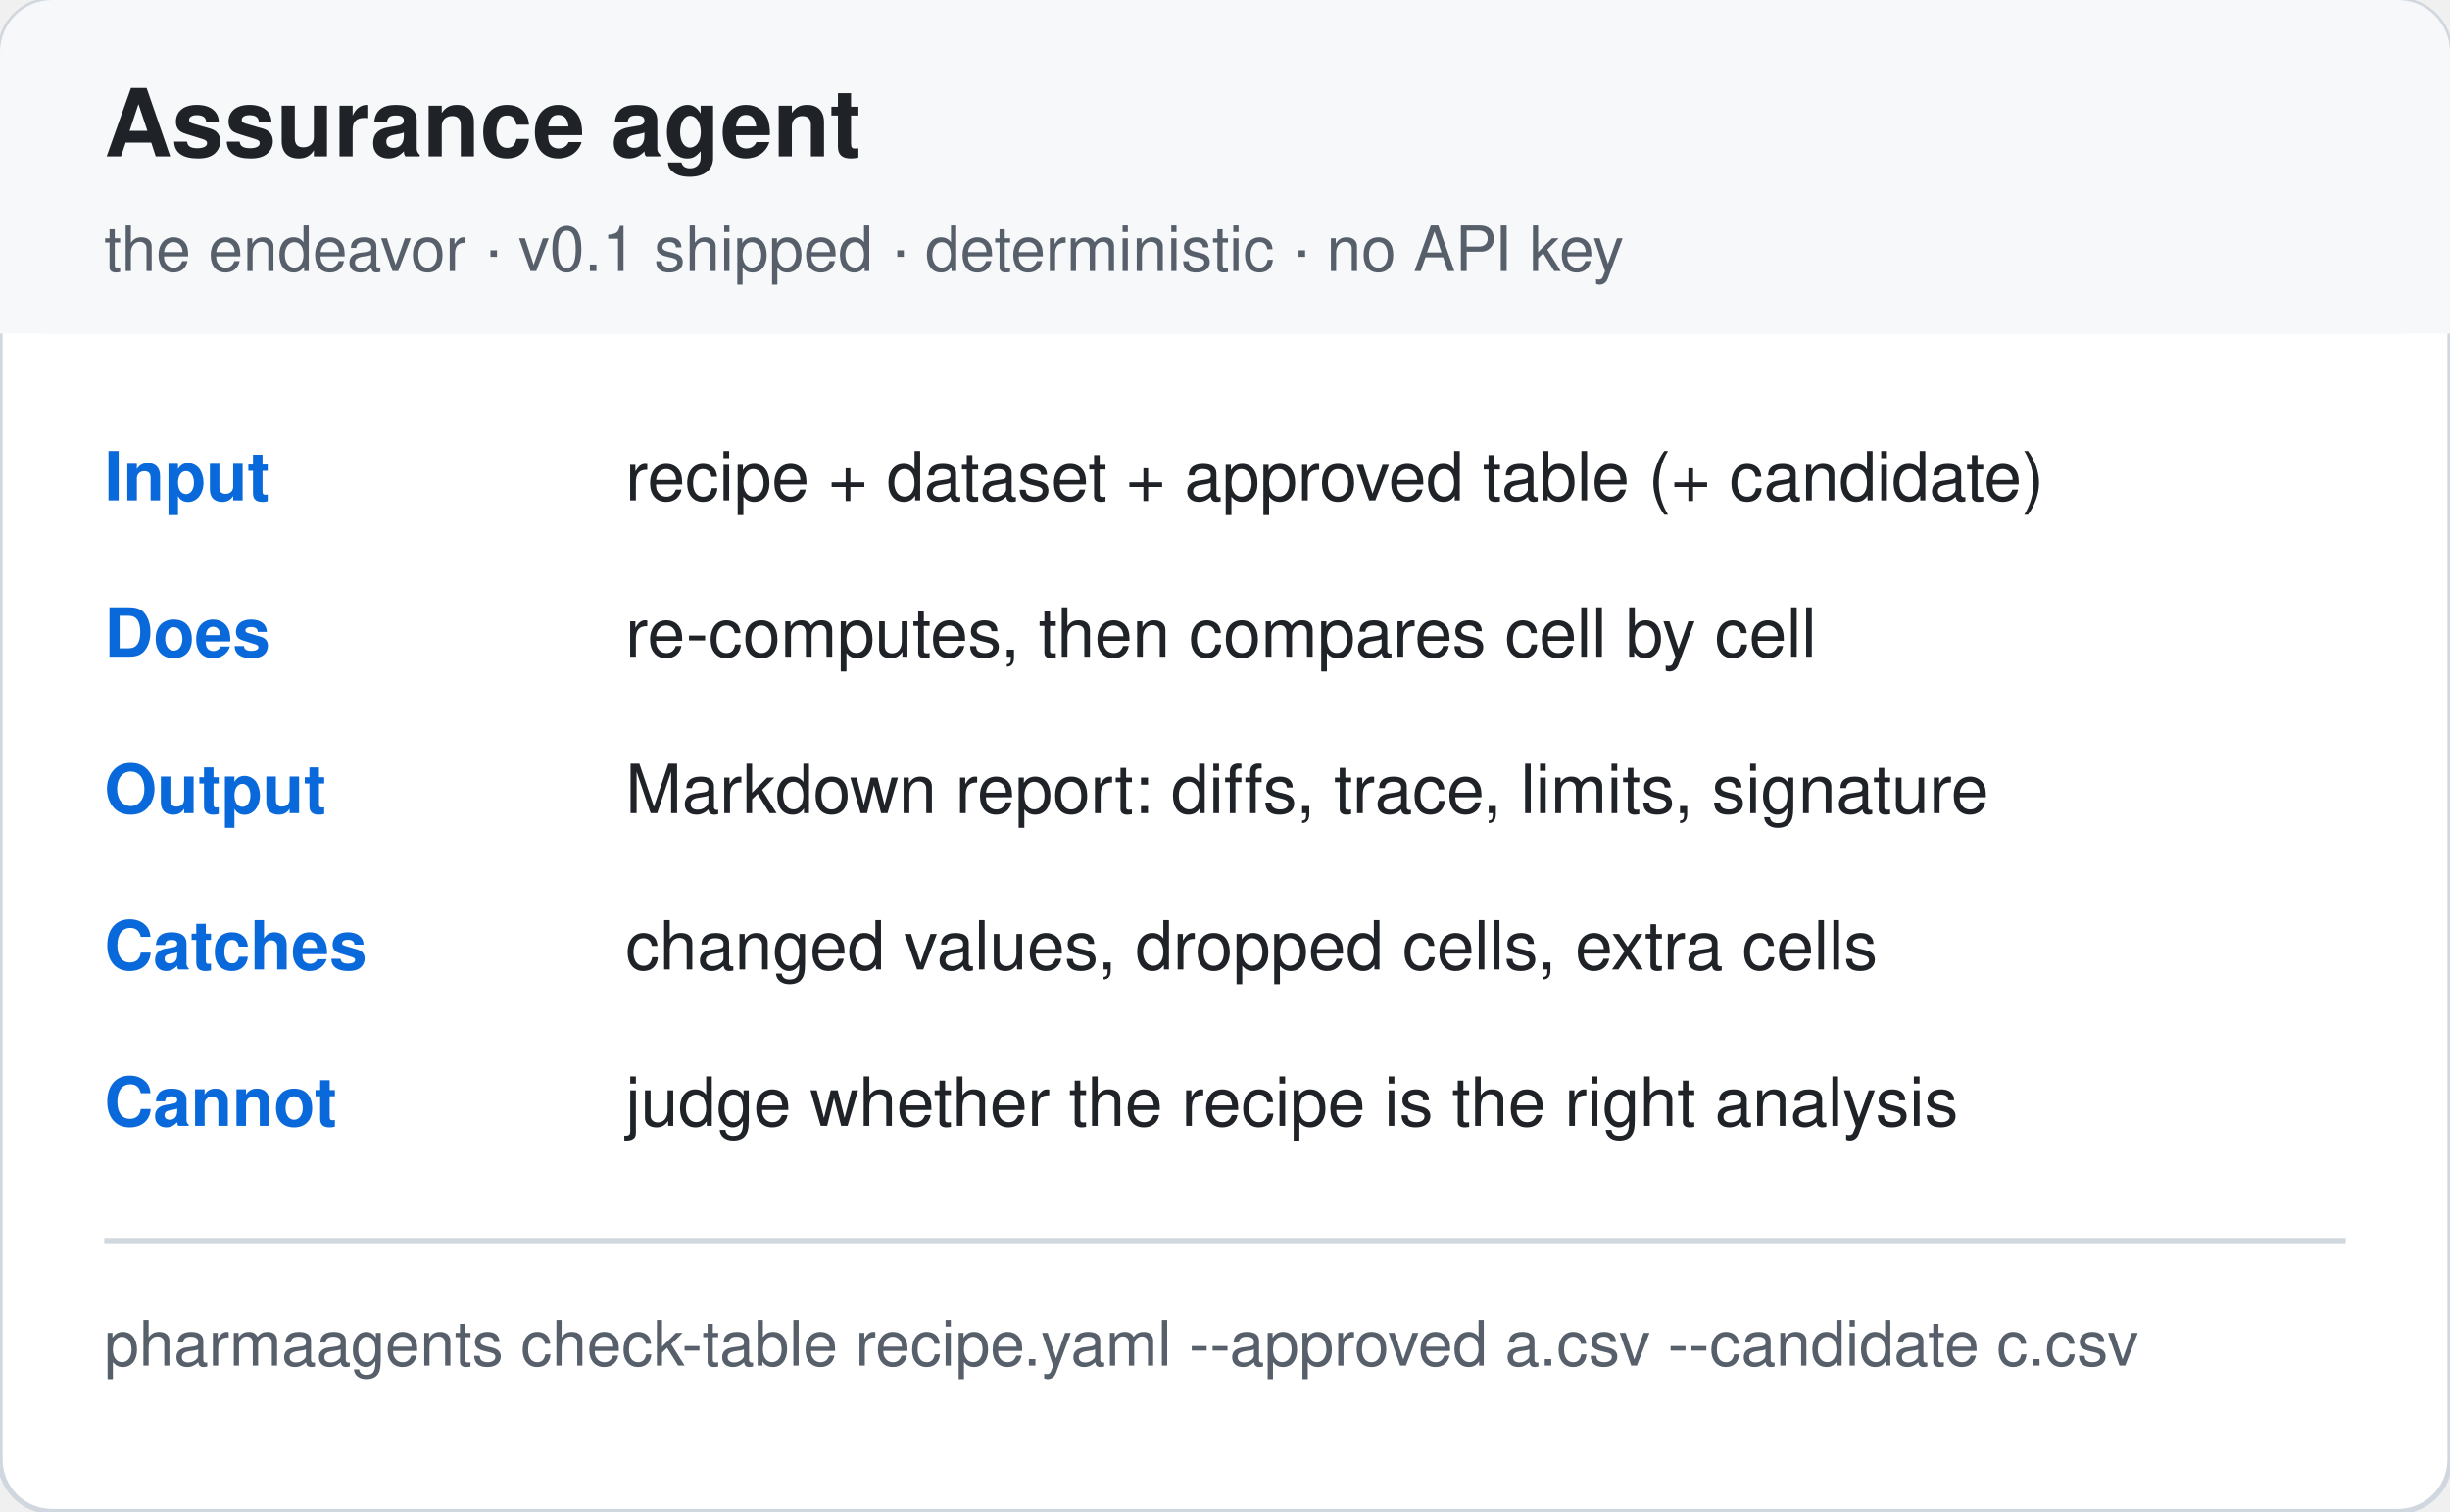
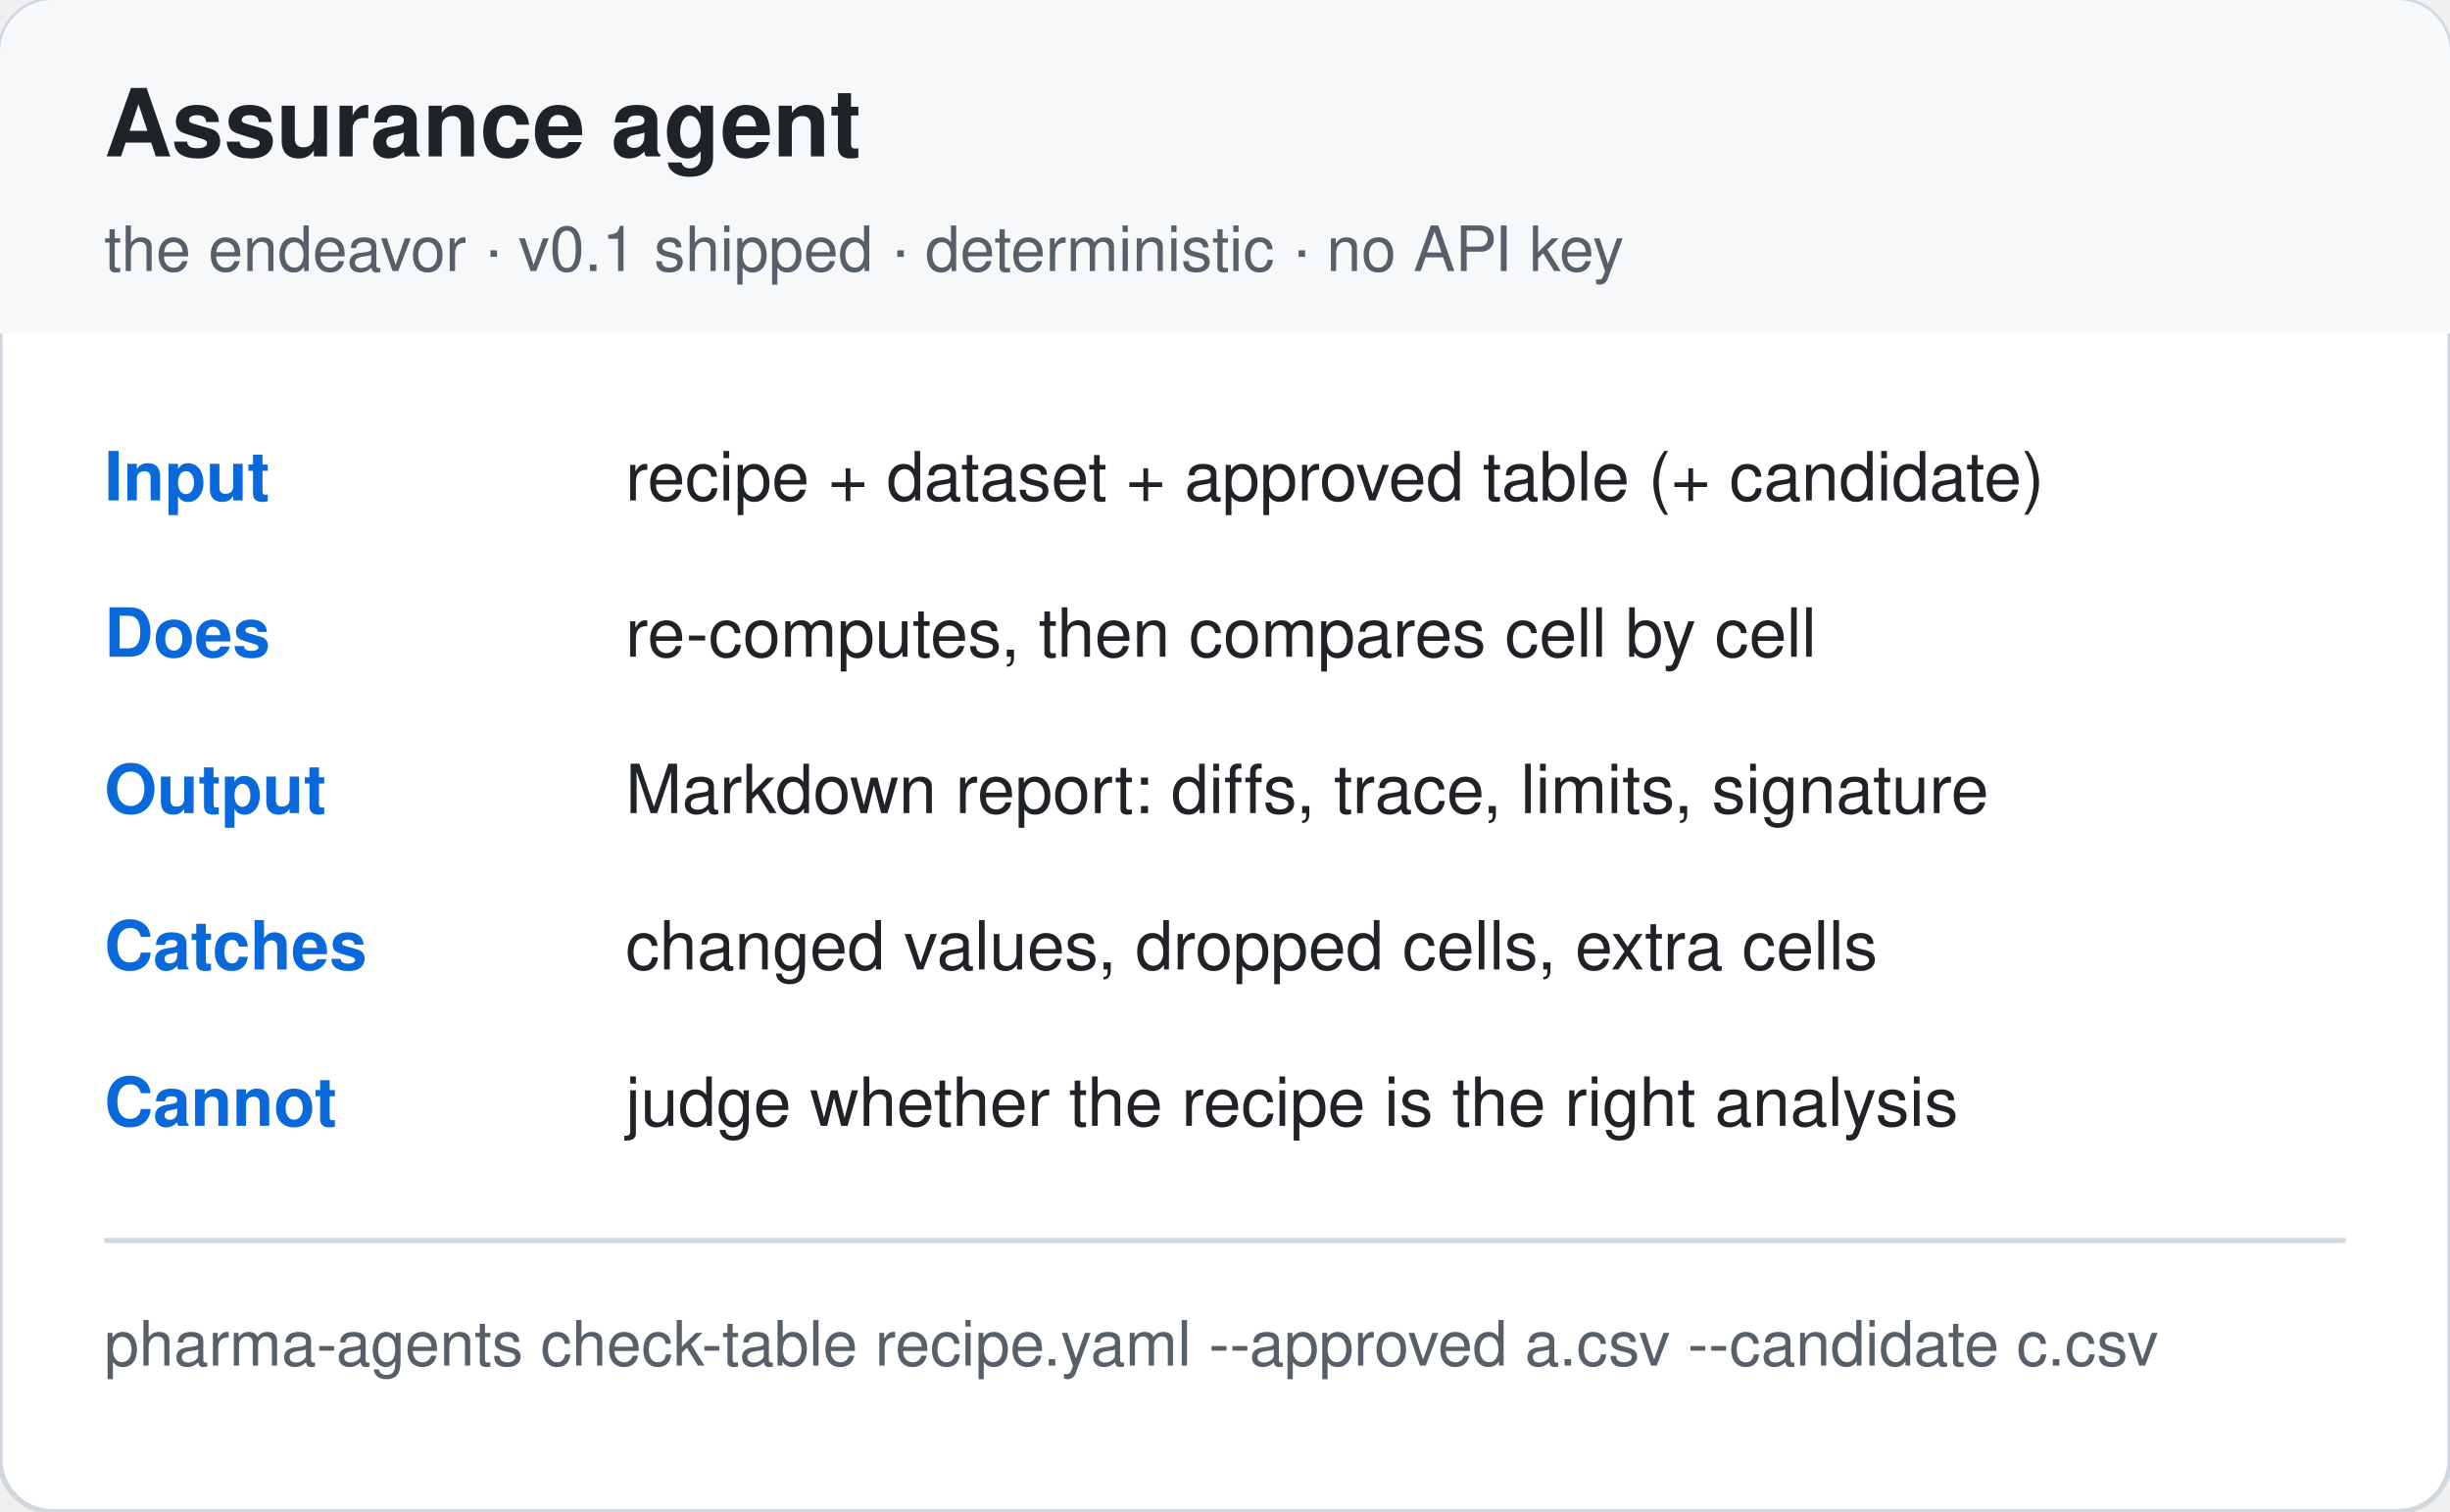
<svg xmlns="http://www.w3.org/2000/svg" width="470" height="290" viewBox="0 0 470 290" role="img" aria-labelledby="t">
  <rect width="470" height="290" rx="10" fill="#ffffff" stroke="#d0d7de" />
  <rect x="0" y="0" width="470" height="64" rx="10" fill="#f6f8fa" />
  <rect x="0" y="40" width="470" height="24" fill="#f6f8fa" />
  <text x="20" y="30" font-family="ui-sans-serif, -apple-system, 'Segoe UI', Helvetica, Arial, sans-serif" font-size="18" font-weight="700" fill="#1f2328" text-anchor="start">Assurance agent</text>
  <text x="20" y="52" font-family="ui-sans-serif, -apple-system, 'Segoe UI', Helvetica, Arial, sans-serif" font-size="12" font-weight="normal" fill="#57606a" text-anchor="start">the endeavor · v0.1 shipped · deterministic · no API key</text>
  <text x="20" y="96" font-family="ui-sans-serif, -apple-system, 'Segoe UI', Helvetica, Arial, sans-serif" font-size="13" font-weight="600" fill="#0969da" text-anchor="start">Input</text>
  <text x="120" y="96" font-family="ui-sans-serif, -apple-system, 'Segoe UI', Helvetica, Arial, sans-serif" font-size="13" font-weight="normal" fill="#1f2328" text-anchor="start">recipe + dataset + approved table (+ candidate)</text>
  <text x="20" y="126" font-family="ui-sans-serif, -apple-system, 'Segoe UI', Helvetica, Arial, sans-serif" font-size="13" font-weight="600" fill="#0969da" text-anchor="start">Does</text>
  <text x="120" y="126" font-family="ui-sans-serif, -apple-system, 'Segoe UI', Helvetica, Arial, sans-serif" font-size="13" font-weight="normal" fill="#1f2328" text-anchor="start">re-computes, then compares cell by cell</text>
  <text x="20" y="156" font-family="ui-sans-serif, -apple-system, 'Segoe UI', Helvetica, Arial, sans-serif" font-size="13" font-weight="600" fill="#0969da" text-anchor="start">Output</text>
  <text x="120" y="156" font-family="ui-sans-serif, -apple-system, 'Segoe UI', Helvetica, Arial, sans-serif" font-size="13" font-weight="normal" fill="#1f2328" text-anchor="start">Markdown report: diffs, trace, limits, signature</text>
  <text x="20" y="186" font-family="ui-sans-serif, -apple-system, 'Segoe UI', Helvetica, Arial, sans-serif" font-size="13" font-weight="600" fill="#0969da" text-anchor="start">Catches</text>
  <text x="120" y="186" font-family="ui-sans-serif, -apple-system, 'Segoe UI', Helvetica, Arial, sans-serif" font-size="13" font-weight="normal" fill="#1f2328" text-anchor="start">changed values, dropped cells, extra cells</text>
  <text x="20" y="216" font-family="ui-sans-serif, -apple-system, 'Segoe UI', Helvetica, Arial, sans-serif" font-size="13" font-weight="600" fill="#0969da" text-anchor="start">Cannot</text>
  <text x="120" y="216" font-family="ui-sans-serif, -apple-system, 'Segoe UI', Helvetica, Arial, sans-serif" font-size="13" font-weight="normal" fill="#1f2328" text-anchor="start">judge whether the recipe is the right analysis</text>
  <line x1="20" y1="238" x2="450" y2="238" stroke="#d0d7de" />
-   <text x="20" y="262" font-family="ui-sans-serif, -apple-system, 'Segoe UI', Helvetica, Arial, sans-serif" font-size="12" font-weight="normal" fill="#57606a" text-anchor="start">pharmaagents check-table recipe.yaml --approved a.csv --candidate c.csv</text>
+   <text x="20" y="262" font-family="ui-sans-serif, -apple-system, 'Segoe UI', Helvetica, Arial, sans-serif" font-size="12" font-weight="normal" fill="#57606a" text-anchor="start">pharma-agents check-table recipe.yaml --approved a.csv --candidate c.csv</text>
</svg>
